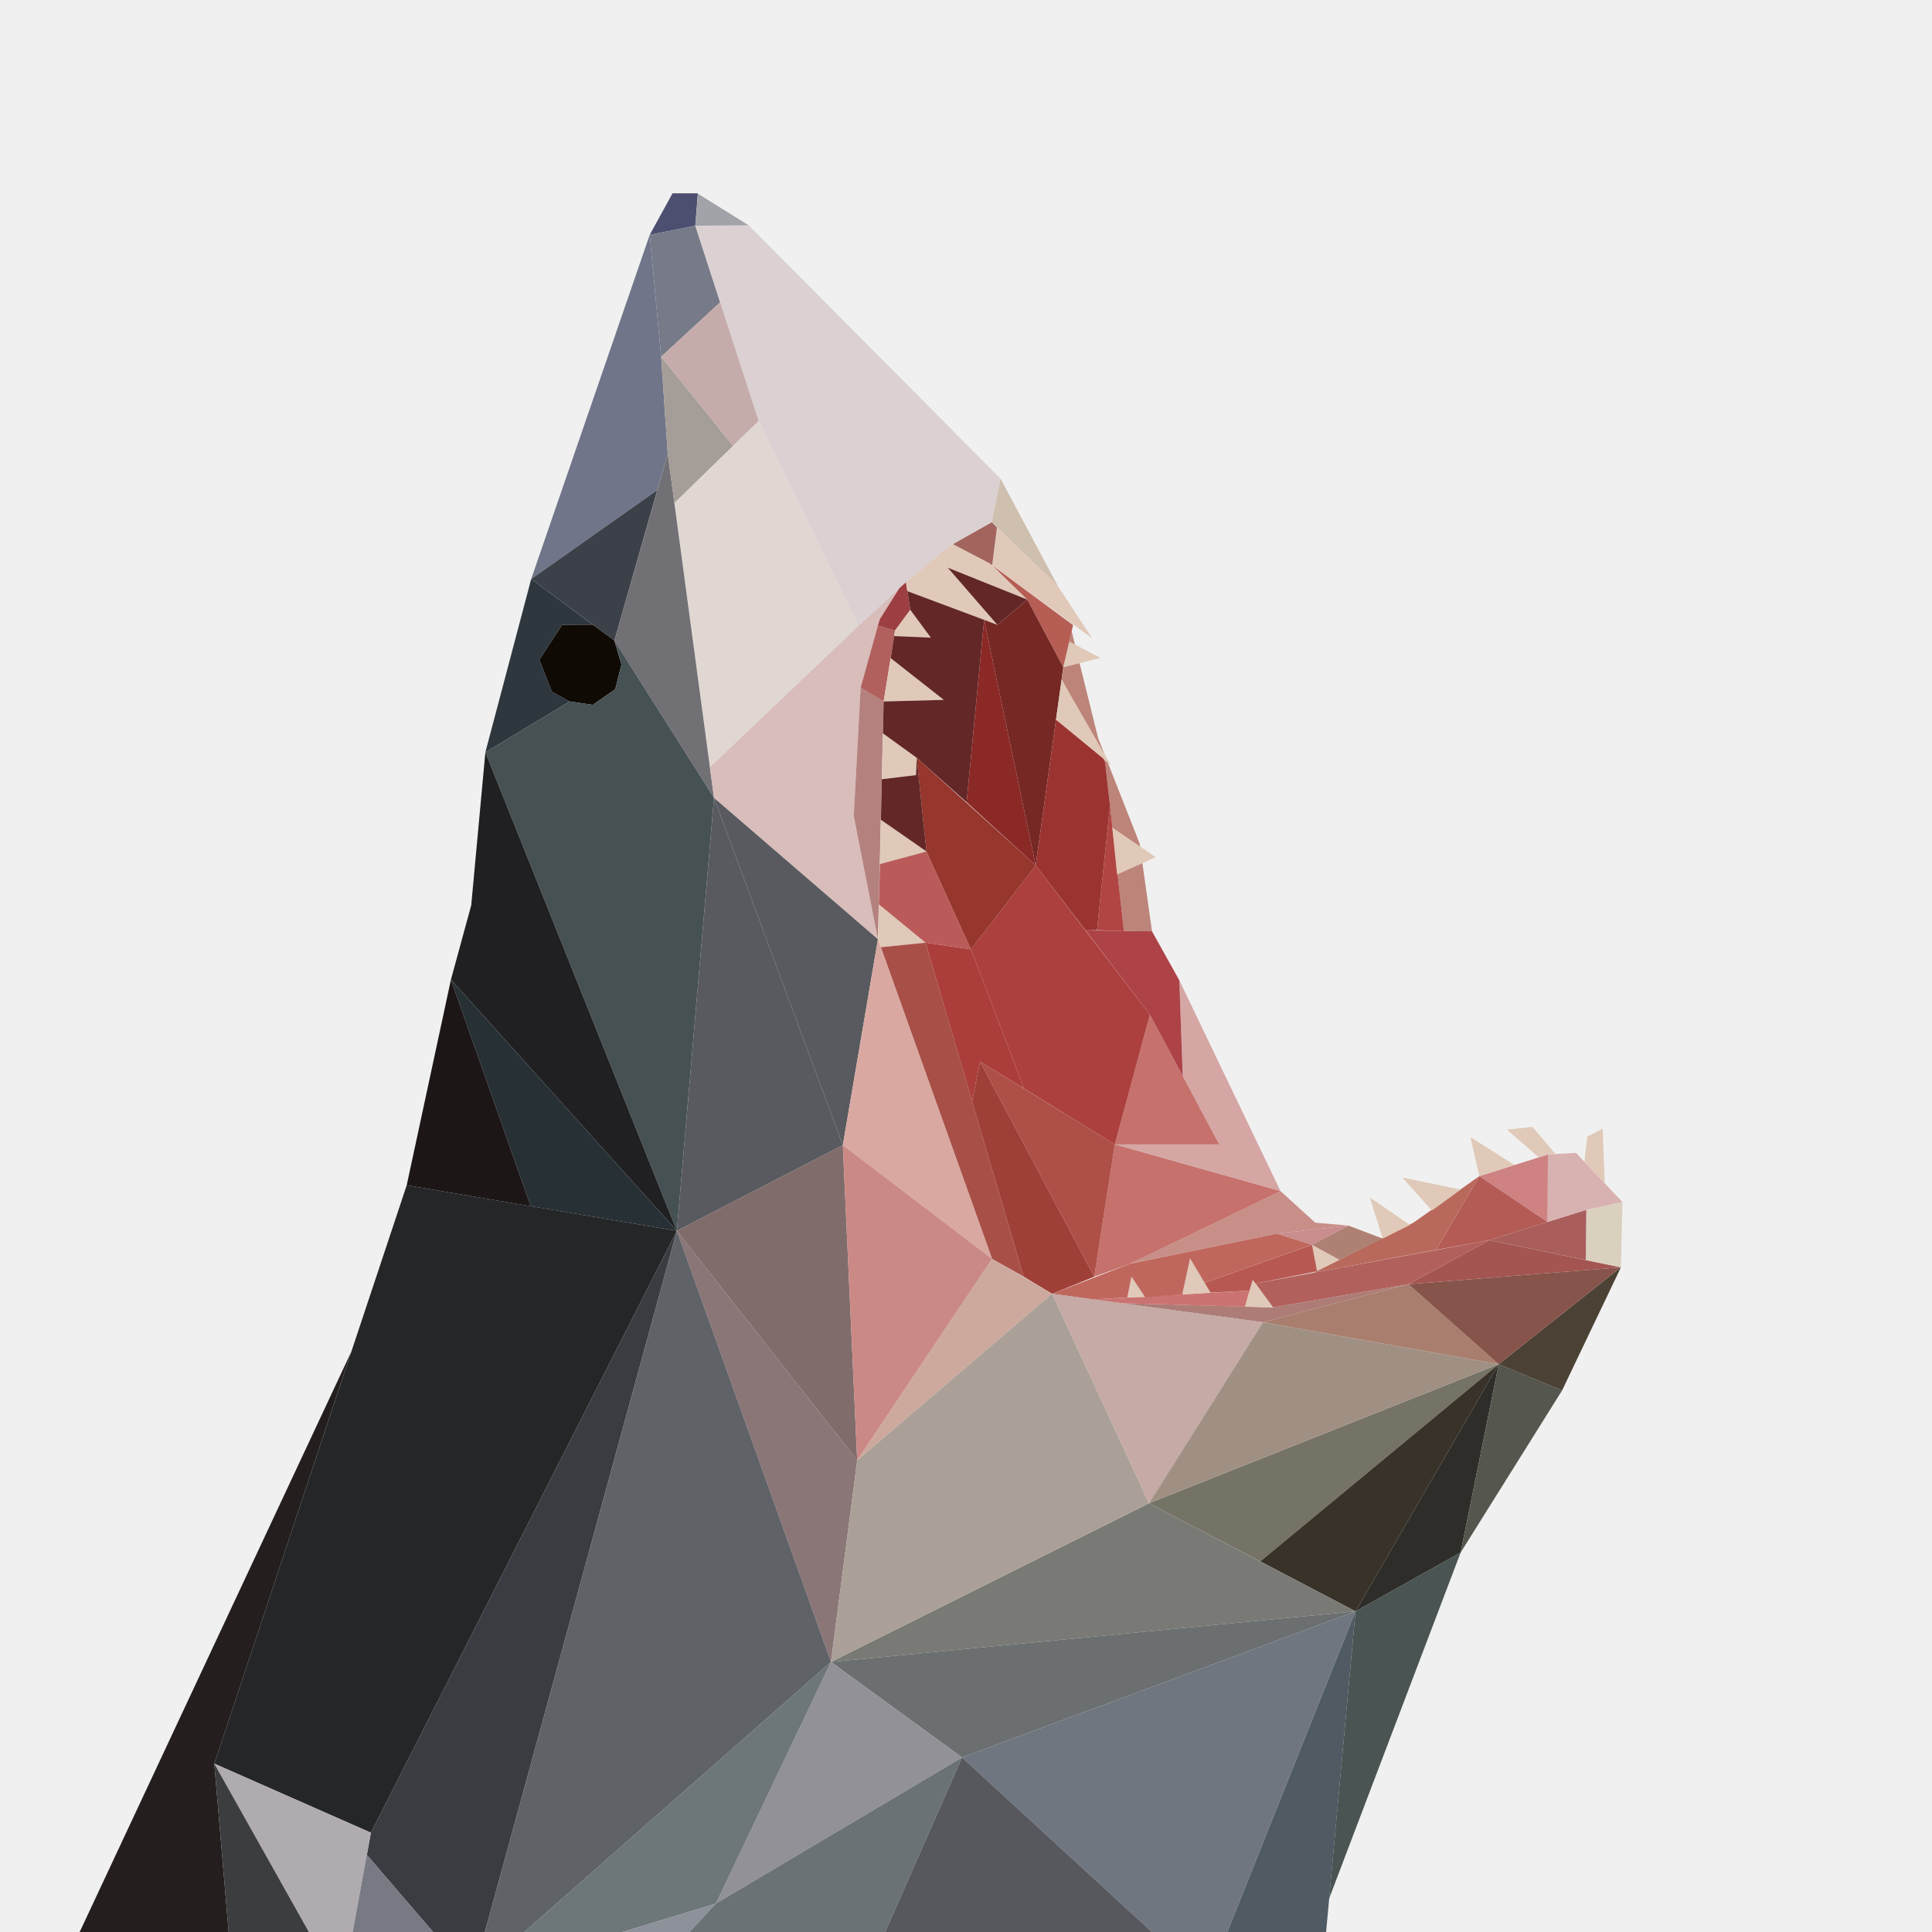
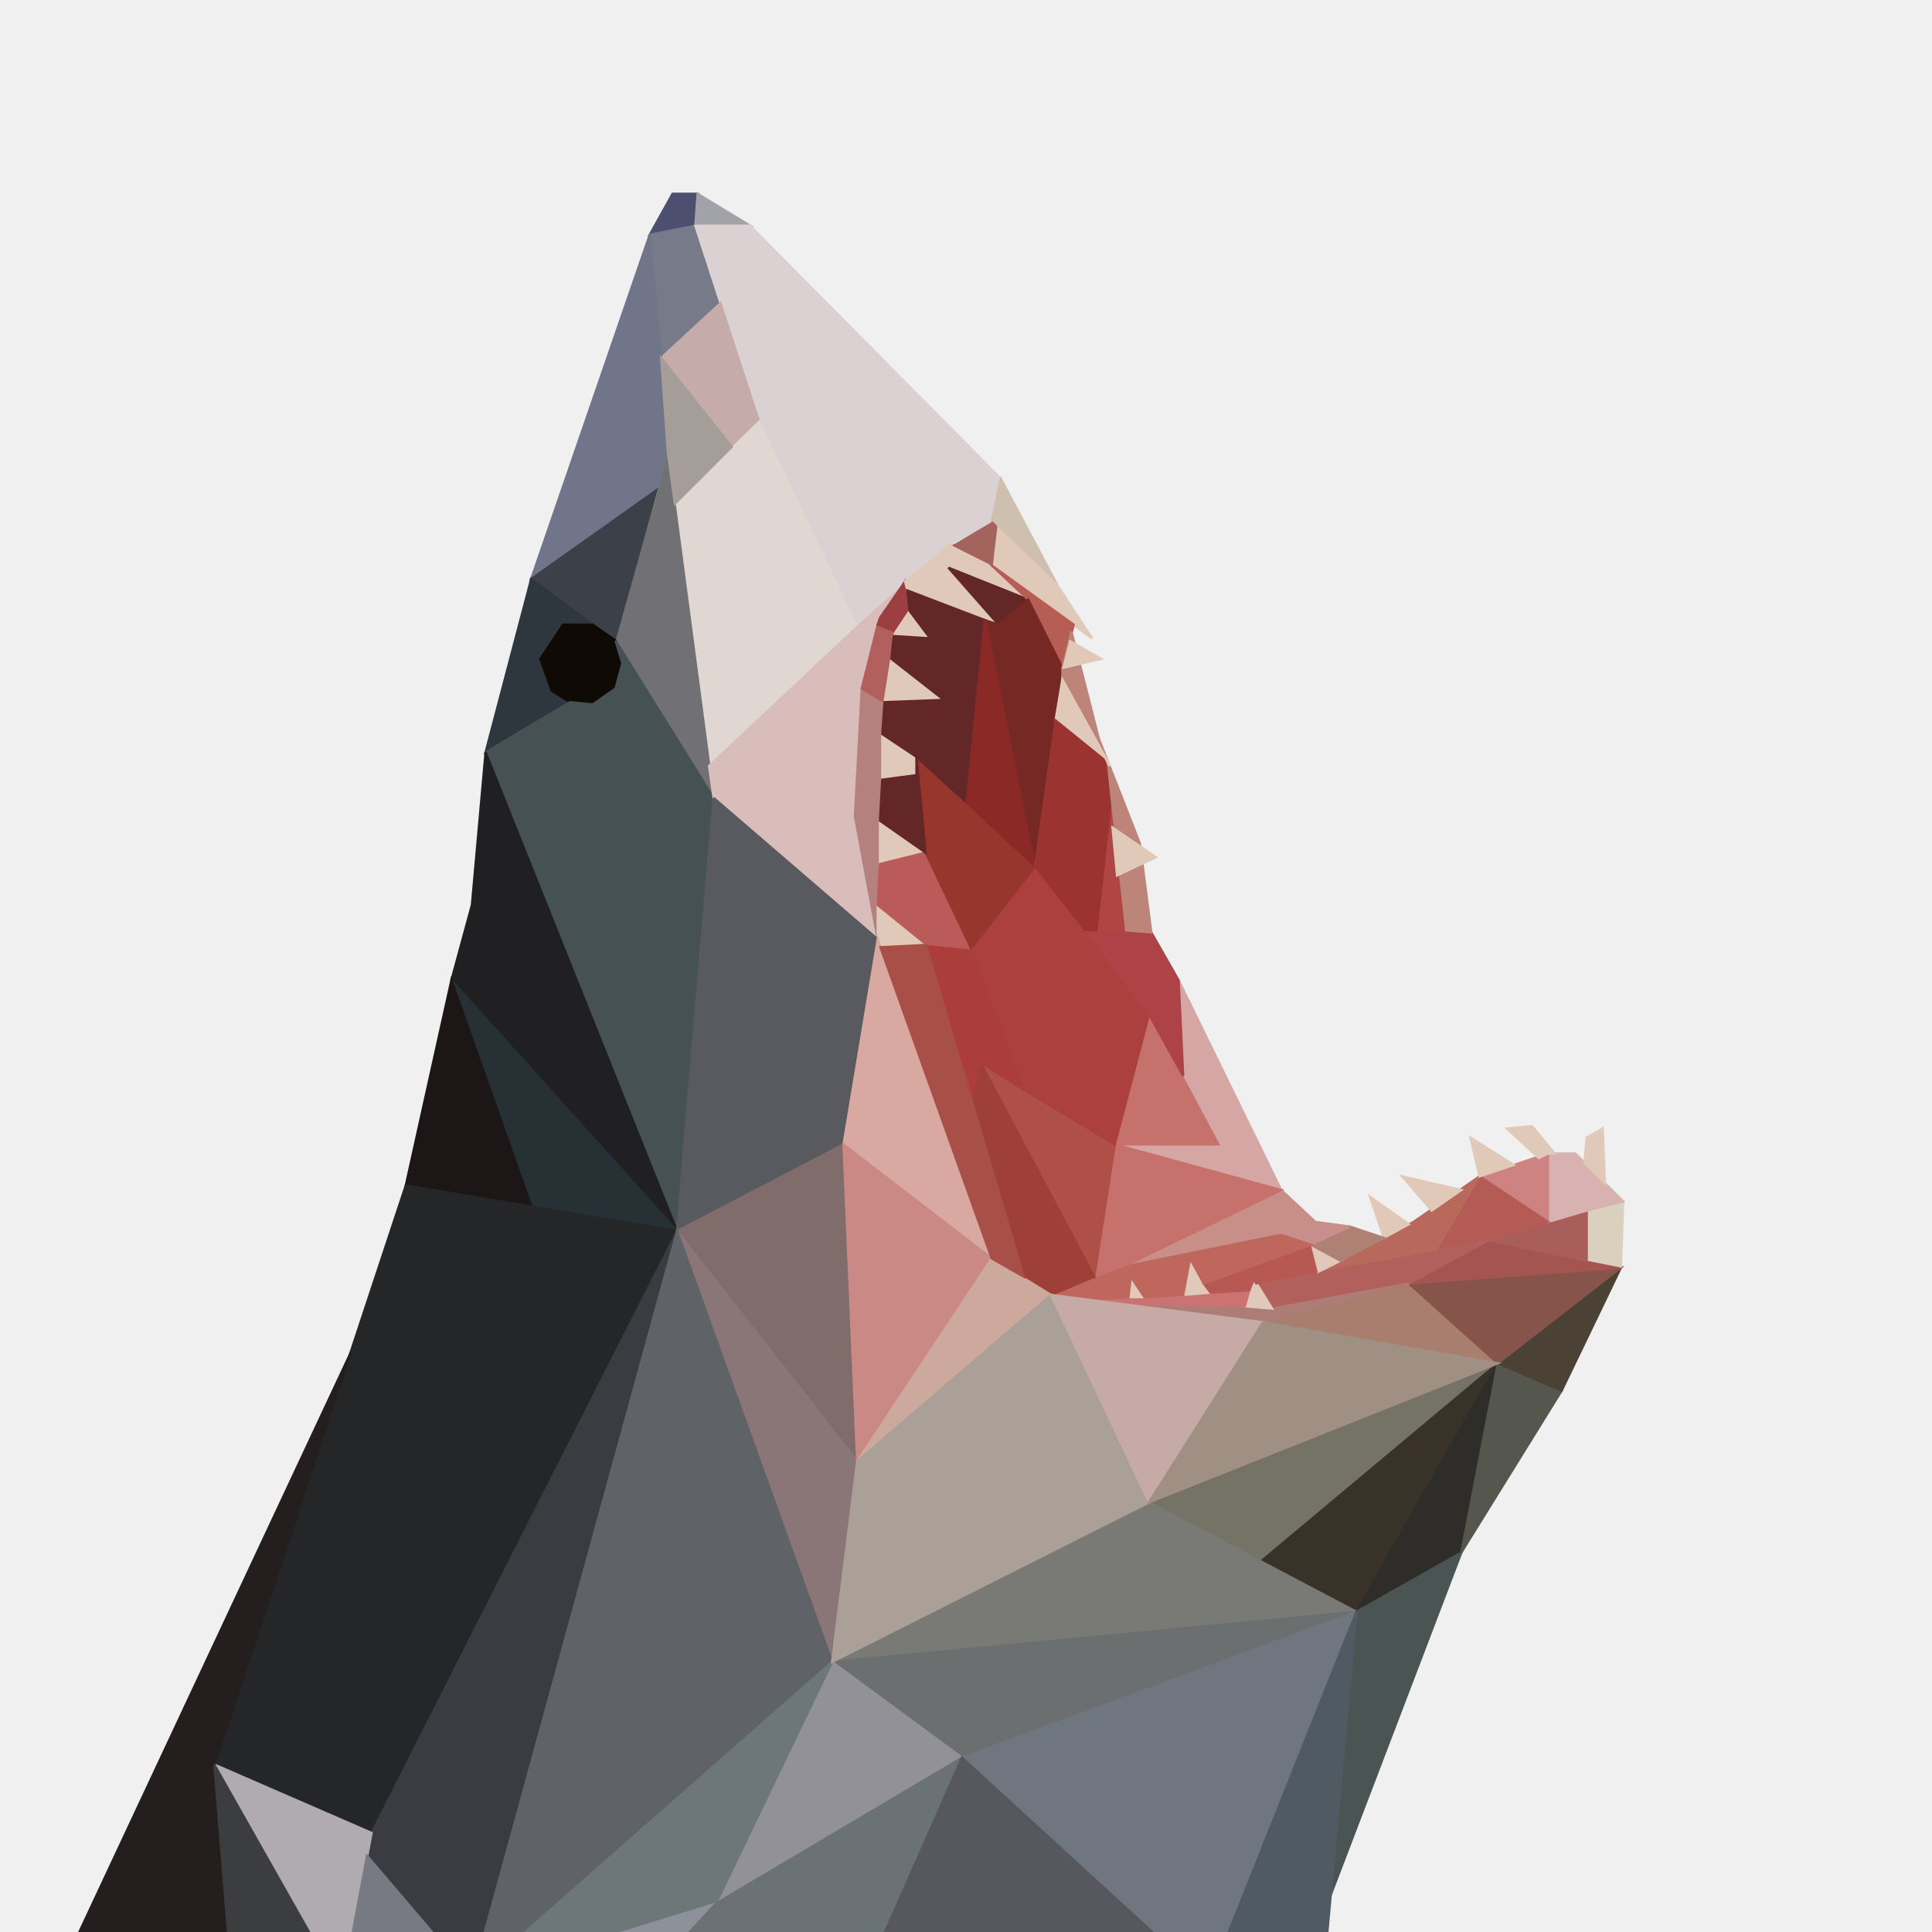
<svg xmlns="http://www.w3.org/2000/svg" width="100%" height="100%" viewBox="0 0 100 100">
  <g transform="scale(1.18) translate(-10, 0)">
-     <path fill="hsl(235, 19%, 37%)" d="M 40.5 9.9 l -2 0.4 l 1 -1.82 l 1.11 0 z" />
-     <path fill="hsl(240, 4%, 65%)" d="M 40.5 9.9 L 42.85 9.89 L 40.62 8.5 Z" />
-     <path fill="hsl(227, 7%, 50%)" d="M 40.5 9.9 L 38.5 10.3 L 39 15.65 L 41.59 13.26 Z" />
-     <path fill="hsl(354, 12%, 84%)" d="M 40.5 9.9 L 42.85 9.89 L 53.89 21 L 53.5 22.91 L 51.65 23.95 L 49.45 25.8 L 47.65 27.46 L 43.28 18.47 Z" />
-     <path fill="hsl(4, 19%, 72%)" d="M 39 15.65 L 41.59 13.26 L 43.28 18.47 L 42.15 19.56 Z" />
-     <path fill="hsl(29, 25%, 75%)" d="M 53.89 21 L 56.41 25.72 L 53.5 22.91 Z" />
-     <path fill="hsl(21, 18%, 85%)" d="M 39.58 22.06 L 41.14 33.65 L 47.65 27.46 L 43.28 18.47 Z" />
-     <path fill="hsl(228, 10%, 49%)" d="M 38.5 10.3 L 33.3 25.4 L 38.83 21.5 L 39.29 19.9 L 39 15.65 Z" />
-     <path fill="hsl(220, 9%, 26%)" d="M 33.3 25.4 L 36.95 28.1 L 38.83 21.5 Z" />
-     <path fill="hsl(252, 2%, 45%)" d="M 39.29 19.9 L 41.32 35 L 36.95 28.1" />
-     <path fill="hsl(26, 7%, 62%)" d="M 39 15.65 L 42.15 19.56 L 39.58 22.06 L 39.29 19.9 Z" />
-     <path fill="hsl(206, 15%, 21%)" d="M 33.3 25.4 L 31.29 33 L 34.99 30.77 L 34.21 30.34 L 33.66 28.94 L 34.66 27.41 L 36 27.4 Z" />
-     <path fill="hsl(30, 55%, 4%)" d="M 36 27.4 L 34.66 27.41 L 33.66 28.94 L 34.21 30.34 L 34.99 30.77 L 36 30.92 L 36.99 30.23 L 37.26 29.15 L 36.95 28.1 Z" />
-     <path fill="hsl(189, 9%, 30%)" d="M 31.29 33 L 39.69 53.99 L 41.32 35 L 36.95 28.1 L 37.26 29.15 L 36.99 30.23 L 36 30.92 L 34.99 30.77 Z" />
-     <path fill="hsl(240, 3%, 13%)" d="M 31.29 33 L 30.67 39.71 L 29.78 42.97 L 39.69 53.99 Z" />
-     <path fill="hsl(201, 15%, 18%)" d="M 29.78 42.97 L 33.28 52.91 L 39.69 53.99 Z" />
-     <path fill="hsl(0, 12%, 10%)" d="M 29.78 42.97 L 27.84 51.99 L 33.28 52.91 Z" />
-     <path fill="hsl(220, 4%, 15%)" d="M 27.84 51.99 L 19.4 77.36 L 26.27 80.39 L 39.69 53.99 Z" />
-     <path fill="hsl(218, 6%, 24%)" d="M 39.69 53.99 L 30.72 86.75 L 26.09 81.36 L 26.27 80.39 Z" />
-     <path fill="hsl(312, 3%, 68%)" d="M 19.4 77.36 L 25 87.33 L 26.27 80.39 Z" />
-     <path fill="hsl(0, 9%, 13%)" d="M 19.4 77.36 L 20.34 88.39 L 12.8 86.23 L 25.41 59.29 Z" />
-     <path fill="hsl(220, 2%, 24%)" d="M 19.4 77.36 L 25 87.33 L 30.72 86.75 L 34.41 91.08 L 20.34 88.39 Z" />
-     <path fill="hsl(225, 5%, 49%)" d="M 26.09 81.36 L 30.72 86.75 L 25 87.33 Z" />
-     <path fill="hsl(230, 3%, 36%)" d="M 41.32 35 L 46.97 50.23 L 39.69 53.99 Z" />
-     <path fill="hsl(6, 9%, 46%)" d="M 39.69 53.99 L 47.6 64.06 L 46.97 50.23 Z" />
-     <path fill="hsl(354, 8%, 50%)" d="M 39.69 53.99 L 47.6 64.06 L 46.45 72.9 Z" />
-     <path fill="hsl(218, 4%, 39%)" d="M 39.69 53.99 L 46.45 72.9 L 30.72 86.75 Z" />
-     <path fill="hsl(6, 28%, 79%)" d="M 41.14 33.65 L 47.65 27.46 L 49.45 25.8 L 48.6 27.15 L 47.75 30.17 L 47.45 35.79 L 48.51 41.2 L 41.32 35 Z" />
-     <path fill="hsl(16, 26%, 55%)" d="M 65.4 58 L 71.78 56.33 L 75.74 59.84 Z" />
-     <path fill="hsl(48, 7%, 43%)" d="M 75.74 59.84 L 65.28 68.49 L 60.4 65.94 Z" />
-     <path fill="hsl(35, 18%, 19%)" d="M 75.74 59.84 L 69.46 70.68 L 65.28 68.49 Z" />
-     <path fill="hsl(48, 6%, 17%)" d="M 75.74 59.84 L 74.07 68.1 L 69.46 70.68 Z" />
-     <path fill="hsl(72, 6%, 32%)" d="M 75.74 59.84 L 78.52 60.99 L 74.07 68.1 Z" />
-     <path fill="hsl(32, 18%, 25%)" d="M 75.74 59.84 L 81.1 55.59 L 78.52 60.99 Z" />
-     <path fill="hsl(9, 28%, 41%)" d="M 75.74 59.84 L 71.78 56.33 L 81.1 55.59 Z" />
-     <path fill="hsl(72, 2%, 47%)" d="M 60.4 65.94 L 46.45 72.9 L 69.46 70.68 Z" />
-     <path fill="hsl(192, 2%, 43%)" d="M 46.45 72.9 L 52.2 77.09 L 69.46 70.68 Z" />
-     <path fill="hsl(250, 3%, 58%)" d="M 46.45 72.9 L 41.4 83.5 L 52.2 77.09 Z" />
-     <path fill="hsl(195, 5%, 45%)" d="M 46.45 72.9 L 41.4 83.5 L 30.72 86.75 Z" />
-     <path fill="hsl(225, 6%, 58%)" d="M 41.4 83.5 L 30.72 86.75 L 34.41 91.08 Z" />
-     <path fill="hsl(202, 5%, 44%)" d="M 52.2 77.09 L 46.1 90.94 L 34.41 91.08 L 41.4 83.5 Z" />
-     <path fill="hsl(215, 7%, 47%)" d="M 52.2 77.09 L 62.95 86.97 L 69.46 70.68 Z" />
-     <path fill="hsl(218, 4%, 35%)" d="M 52.2 77.09 L 46.1 90.94 L 62.95 86.97 Z" />
-     <path fill="hsl(168, 6%, 31%)" d="M 69.46 70.68 L 68.3 83.28 L 74.07 68.1 Z" />
-     <path fill="hsl(208, 11%, 35%)" d="M 69.46 70.68 L 68.15 84.95 L 62.95 86.97 Z" />
-     <path fill="hsl(231, 12%, 23%)" d="M 46.1 90.94 L 63.14 88.67 L 68.15 84.95 L 62.95 86.97 Z" />
-     <path fill="hsl(3, 34%, 48%)" d="M 81.1 55.59 L 75.32 54.4 L 71.78 56.33 Z" />
-     <path fill="hsl(39, 28%, 80%)" d="M 81.1 55.59 L 81.17 52.74 L 79.58 53.07 L 79.56 55.27" />
-     <path fill="hsl(2, 31%, 51%)" d="M 79.58 53.07 L 75.32 54.4 L 79.56 55.27 Z" />
-     <path fill="hsl(3, 26%, 60%)" d="M 48.51 41.2 L 48.76 30.77 L 47.75 30.17 L 47.45 35.79 Z" />
-     <path fill="hsl(2, 35%, 53%)" d="M 47.75 30.17 L 48.76 30.77 L 49.26 27.66 L 48.51 27.44 Z" />
-     <path fill="hsl(358, 43%, 43%)" d="M 48.51 27.44 L 49.26 27.66 L 49.93 26.75 L 49.74 25.54 L 49.45 25.8 L 48.6 27.15 Z" />
-     <path fill="hsl(26, 40%, 80%)" d="M 49.8 25.93 L 53.75 27.41 L 51.12 24.39 L 49.74 25.54 Z" />
-     <path fill="hsl(26, 40%, 80%)" d="M 49.93 26.75 L 50.83 27.97 L 49.22 27.9 L 49.26 27.66 Z" />
-     <path fill="hsl(26, 40%, 80%)" d="M 51.57 24.9 L 55.06 26.3 L 53.41 24.71 L 51.8 23.87 L 51.65 23.95 L 51.12 24.39 Z" />
-     <path fill="hsl(26, 40%, 80%)" d="M 56.41 25.72 L 57.91 28 L 53.52 24.8 L 53.73 23.14 Z" />
-     <path fill="hsl(6, 27%, 50%)" d="M 53.5 22.91 L 53.73 23.14 L 53.52 24.8 L 53.41 24.71 L 51.8 23.87" />
-     <path fill="hsl(26, 39%, 80%)" d="M 49.07 28.87 L 51.4 30.7 L 48.76 30.77 Z" />
-     <path fill="hsl(26, 39%, 80%)" d="M 48.73 32.17 L 50.21 33.24 L 50.18 34 L 48.68 34.18 Z" />
-     <path fill="hsl(26, 39%, 80%)" d="M 48.64 35.96 L 50.64 37.35 L 48.6 37.9 Z" />
-     <path fill="hsl(26, 39%, 80%)" d="M 48.55 39.67 L 50.6 41.35 L 48.64 41.55 L 48.51 41.2 Z" />
-     <path fill="hsl(0, 33%, 77%)" d="M 81.17 52.73 L 79.13 50.57 L 77.9 50.64 L 77.88 53.6 L 79.58 53.07 Z" />
-     <path fill="hsl(0, 44%, 66%)" d="M 77.9 50.64 L 74.89 51.59 L 77.88 53.6 Z" />
-     <path fill="hsl(4, 39%, 52%)" d="M 74.89 51.59 L 73 54.82 L 75.32 54.4 L 77.88 53.6 Z" />
-     <path fill="hsl(3, 36%, 53%)" d="M 75.32 54.4 L 71.78 56.33 L 65.84 57.35 L 65.07 56.3 Z" />
-     <path fill="hsl(7, 25%, 57%)" d="M 71.78 56.33 L 65.84 57.35 L 59.14 57.16 L 65.4 58.0" />
-     <path fill="hsl(26, 39%, 80%)" d="M 65.84 57.35 L 64.95 56.14 L 64.61 57.32 Z" />
-     <path fill="hsl(1, 46%, 62%)" d="M 64.81 56.61 L 57.95 57 L 59.14 57.16 L 64.61 57.32 Z" />
-     <path fill="hsl(9, 40%, 54%)" d="M 74.89 51.59 L 72 53.63 L 67.61 55.83 L 73 54.82 Z" />
-     <path fill="hsl(26, 39%, 80%)" d="M 80.39 51.91 L 80.3 49.51 L 79.62 49.86 L 79.5 50.97 Z" />
-     <path fill="hsl(26, 39%, 80%)" d="M 78.23 50.62 L 77.22 49.43 L 76.1 49.55 L 77.49 50.76 L 77.9 50.64 Z" />
-     <path fill="hsl(26, 39%, 80%)" d="M 76.43 51.1 L 74.5 49.88 L 74.89 51.59 Z" />
-     <path fill="hsl(26, 39%, 80%)" d="M 74.07 52.18 L 71.51 51.65 L 72.81 53.1 Z" />
-     <path fill="hsl(26, 39%, 80%)" d="M 71.85 53.73 L 70.09 52.53 L 70.65 54.33 Z" />
-     <path fill="hsl(26, 39%, 80%)" d="M 68.75 55.26 L 67.54 54.6 L 67.77 55.75 Z" />
-     <path fill="hsl(26, 39%, 80%)" d="M 63.1 56.7 L 62.2 55.2 L 61.86 56.78 Z" />
-     <path fill="hsl(26, 39%, 80%)" d="M 60.23 56.9 L 59.63 56 L 59.45 56.91 Z" />
-     <path fill="hsl(13, 27%, 57%)" d="M 70.65 54.33 L 69.15 53.76 L 67.54 54.6 L 68.75 55.26 Z" />
-     <path fill="hsl(4, 41%, 52%)" d="M 67.55 54.6 L 62.84 56.27 L 63.1 56.7 L 64.81 56.61 L 64.95 56.14 L 65.07 56.3 L 67.61 55.8 L 67.77 55.75" />
-     <path fill="hsl(0, 36%, 67%)" d="M 69.15 53.76 L 66 54.11 L 67.55 54.6 Z" />
-     <path fill="hsl(6, 44%, 56%)" d="M 66 54.11 L 59.58 55.43 L 56.15 56.75 L 57.95 57 L 59.45 56.91 L 59.63 56 L 60.23 56.9 L 61.86 56.78 L 62.2 55.2 L 62.84 56.27 L 67.54 54.6 Z" />
-     <path fill="hsl(5, 37%, 66%)" d="M 69.15 53.76 L 67.69 53.63 L 66.17 52.25 L 59.58 55.43 L 66 54.11 Z" />
-     <path fill="hsl(2, 37%, 74%)" d="M 66.17 52.25 L 61.73 43 L 61.88 47.2 L 63.48 50.2 L 58.9 50.2 Z" />
-     <path fill="hsl(3, 44%, 60%)" d="M 61.88 47.2 L 60.44 44.51 L 58.9 50.2 L 58 56 L 59.58 55.43 L 66.17 52.25 L 58.9 50.2 L 63.48 50.2" />
-     <path fill="hsl(5, 42%, 48%)" d="M 58.9 50.2 L 52.99 46.57 L 58 56 Z" />
-     <path fill="hsl(5, 48%, 42%)" d="M 52.99 46.57 L 52.64 48.31 L 54.9 56 L 56.15 56.75 L 58 56 Z" />
-     <path fill="hsl(1, 47%, 46%)" d="M 60.44 44.51 L 55.43 37.96 L 52.59 41.64 L 54.92 47.75 L 58.9 50.2 Z" />
-     <path fill="hsl(2, 49%, 45%)" d="M 52.59 41.64 L 50.6 41.35 L 52.64 48.31 L 52.99 46.57 L 54.92 47.75 Z" />
-     <path fill="hsl(1, 41%, 54%)" d="M 52.59 41.64 L 50.64 37.35 L 48.6 37.9 L 48.55 39.67 L 50.6 41.35 Z" />
-     <path fill="hsl(6, 55%, 38%)" d="M 55.43 37.96 L 50.21 33.24 L 50.64 37.35 L 52.59 41.64 Z" />
-     <path fill="hsl(0, 44%, 27%)" d="M 50.21 33.24 L 50.18 34 L 48.68 34.18 L 48.64 35.96 L 50.64 37.35 Z" />
-     <path fill="hsl(0, 44%, 27%)" d="M 53.17 27.19 L 52.4 35.19 L 50.21 33.24 L 48.73 32.17 L 48.76 30.77 L 51.4 30.7 L 49.07 28.87 L 49.22 27.9 L 50.83 27.97 L 49.93 26.75 L 49.8 25.93 Z" />
-     <path fill="hsl(0, 44%, 27%)" d="M 55.06 26.3 L 53.75 27.41 L 51.57 24.9 Z" />
-     <path fill="hsl(6, 40%, 52%)" d="M 55.06 26.3 L 56.64 29.27 L 57.07 27.42 L 53.52 24.8 Z" />
-     <path fill="hsl(3, 53%, 30%)" d="M 56.64 29.27 L 55.43 37.96 L 53.17 27.19 L 53.75 27.41 L 55.06 26.3 Z" />
-     <path fill="hsl(1, 56%, 35%)" d="M 53.17 27.19 L 52.4 35.19 L 55.43 37.96 Z" />
-     <path fill="hsl(358, 44%, 47%)" d="M 61.73 43 L 60.53 40.85 L 57.62 40.81 L 60.44 44.51 L 61.88 47.2 Z" />
-     <path fill="hsl(9, 34%, 61%)" d="M 60.53 40.85 L 59.99 37 L 58.17 32.38 L 57 27.66 L 56.64 29.27 L 56.57 29.81 L 58.48 33.47 L 59.3 40.84 Z" />
-     <path fill="hsl(1, 45%, 48%)" d="M 58.12 40.8 L 58.69 35.35 L 59.3 40.84 Z" />
-     <path fill="hsl(26, 39%, 80%)" d="M 56.32 31.57 L 58.73 33.57 L 56.57 29.81 Z" />
-     <path fill="hsl(2, 52%, 40%)" d="M 56.32 31.57 L 58.4 33.28 L 58.48 33.47 L 58.69 35.35 L 58.12 40.8 L 57.62 40.81 L 55.43 37.96 Z" />
-     <path fill="hsl(26, 39%, 80%)" d="M 58.79 36.3 L 60.7 37.6 L 59 38.36 Z" />
-     <path fill="hsl(26, 39%, 80%)" d="M 56.91 28.14 L 58.27 28.86 L 56.64 29.27 " />
+     <path stroke="hsl(235, 19%, 37%)" stroke-width=".1" fill="hsl(235, 19%, 37%)" d="M40.5 9.9 l-2 0.4 l1 -1.8 l1.1 0 z" />
+     <path stroke="hsl(240, 4%, 65%)" stroke-width=".1" fill="hsl(240, 4%, 65%)" d="M40.5 9.9 L42.9 9.9 L40.6 8.5 Z" />
+     <path stroke="hsl(227, 7%, 50%)" stroke-width=".1" fill="hsl(227, 7%, 50%)" d="M40.5 9.9 L38.5 10.3 L39 15.7 L41.6 13.3 Z" />
+     <path stroke="hsl(354, 12%, 84%)" stroke-width=".1" fill="hsl(354, 12%, 84%)" d="M40.5 9.9 L42.9 9.9 L53.9 21 L53.5 22.9 L51.6 23.9 L49.5 25.8 L47.6 27.5 L43.3 18.5 Z" />
+     <path stroke="hsl(4, 19%, 72%)" stroke-width=".1" fill="hsl(4, 19%, 72%)" d="M39 15.7 L41.6 13.3 L43.3 18.5 L42.1 19.6 Z" />
+     <path stroke="hsl(29, 25%, 75%)" stroke-width=".1" fill="hsl(29, 25%, 75%)" d="M53.9 21 L56.4 25.7 L53.5 22.9 Z" />
+     <path stroke="hsl(21, 18%, 85%)" stroke-width=".1" fill="hsl(21, 18%, 85%)" d="M39.6 22.1 L41.1 33.6 L47.6 27.5 L43.3 18.5 Z" />
+     <path stroke="hsl(228, 10%, 49%)" stroke-width=".1" fill="hsl(228, 10%, 49%)" d="M38.5 10.3 L33.3 25.4 L38.8 21.5 L39.3 19.9 L39 15.7 Z" />
+     <path stroke="hsl(220, 9%, 26%)" stroke-width=".1" fill="hsl(220, 9%, 26%)" d="M33.3 25.4 L37 28.1 L38.8 21.5 Z" />
+     <path stroke="hsl(252, 2%, 45%)" stroke-width=".1" fill="hsl(252, 2%, 45%)" d="M39.3 19.9 L41.3 35 L37 28.1" />
+     <path stroke="hsl(26, 7%, 62%)" stroke-width=".1" fill="hsl(26, 7%, 62%)" d="M39 15.7 L42.1 19.6 L39.6 22.1 L39.3 19.9 Z" />
+     <path stroke="hsl(206, 15%, 21%)" stroke-width=".1" fill="hsl(206, 15%, 21%)" d="M33.3 25.4 L31.3 33 L35 30.8 L34.2 30.3 L33.7 28.9 L34.7 27.4 L36 27.4 Z" />
+     <path stroke="hsl(30, 55%, 4%)" stroke-width=".1" fill="hsl(30, 55%, 4%)" d="M36 27.4 L34.7 27.4 L33.7 28.9 L34.2 30.3 L35 30.8 L36 30.9 L37 30.2 L37.3 29.1 L37 28.1 Z" />
+     <path stroke="hsl(189, 9%, 30%)" stroke-width=".1" fill="hsl(189, 9%, 30%)" d="M31.3 33 L39.7 54 L41.3 35 L37 28.1 L37.3 29.1 L37 30.2 L36 30.9 L35 30.8 Z" />
+     <path stroke="hsl(240, 3%, 13%)" stroke-width=".1" fill="hsl(240, 3%, 13%)" d="M31.3 33 L30.7 39.7 L29.8 43 L39.7 54 Z" />
+     <path stroke="hsl(201, 15%, 18%)" stroke-width=".1" fill="hsl(201, 15%, 18%)" d="M29.8 43 L33.3 52.9 L39.7 54 Z" />
+     <path stroke="hsl(0, 12%, 10%)" stroke-width=".1" fill="hsl(0, 12%, 10%)" d="M29.8 43 L27.8 52 L33.3 52.9 Z" />
+     <path stroke="hsl(220, 4%, 15%)" stroke-width=".1" fill="hsl(220, 4%, 15%)" d="M27.8 52 L19.4 77.4 L26.3 80.4 L39.7 54 Z" />
+     <path stroke="hsl(218, 6%, 24%)" stroke-width=".1" fill="hsl(218, 6%, 24%)" d="M39.7 54 L30.7 86.8 L26.1 81.4 L26.3 80.4 Z" />
+     <path stroke="hsl(312, 3%, 68%)" stroke-width=".1" fill="hsl(312, 3%, 68%)" d="M19.4 77.4 L25 87.3 L26.3 80.4 Z" />
+     <path stroke="hsl(0, 9%, 13%)" stroke-width=".1" fill="hsl(0, 9%, 13%)" d="M19.4 77.4 L20.3 88.4 L12.8 86.2 L25.4 59.3 Z" />
+     <path stroke="hsl(220, 2%, 24%)" stroke-width=".1" fill="hsl(220, 2%, 24%)" d="M19.4 77.4 L25 87.3 L30.7 86.8 L34.4 91.1 L20.3 88.4 Z" />
+     <path stroke="hsl(225, 5%, 49%)" stroke-width=".1" fill="hsl(225, 5%, 49%)" d="M26.1 81.4 L30.7 86.8 L25 87.3 Z" />
+     <path stroke="hsl(230, 3%, 36%)" stroke-width=".1" fill="hsl(230, 3%, 36%)" d="M41.3 35 L47 50.2 L39.7 54 Z" />
+     <path stroke="hsl(6, 9%, 46%)" stroke-width=".1" fill="hsl(6, 9%, 46%)" d="M39.7 54 L47.6 64.1 L47 50.2 Z" />
+     <path stroke="hsl(354, 8%, 50%)" stroke-width=".1" fill="hsl(354, 8%, 50%)" d="M39.7 54 L47.6 64.1 L46.5 72.9 Z" />
+     <path stroke="hsl(218, 4%, 39%)" stroke-width=".1" fill="hsl(218, 4%, 39%)" d="M39.7 54 L46.5 72.9 L30.7 86.8 Z" />
+     <path stroke="hsl(6, 28%, 79%)" stroke-width=".1" fill="hsl(6, 28%, 79%)" d="M41.1 33.6 L47.6 27.5 L49.5 25.8 L48.6 27.1 L47.8 30.2 L47.5 35.8 L48.5 41.2 L41.3 35 Z" />
+     <path stroke="hsl(16, 26%, 55%)" stroke-width=".1" fill="hsl(16, 26%, 55%)" d="M65.4 58 L71.8 56.3 L75.7 59.8 Z" />
+     <path stroke="hsl(48, 7%, 43%)" stroke-width=".1" fill="hsl(48, 7%, 43%)" d="M75.7 59.8 L65.3 68.5 L60.4 65.9 Z" />
+     <path stroke="hsl(35, 18%, 19%)" stroke-width=".1" fill="hsl(35, 18%, 19%)" d="M75.7 59.8 L69.5 70.7 L65.3 68.5 Z" />
+     <path stroke="hsl(48, 6%, 17%)" stroke-width=".1" fill="hsl(48, 6%, 17%)" d="M75.7 59.8 L74.1 68.1 L69.5 70.7 Z" />
+     <path stroke="hsl(72, 6%, 32%)" stroke-width=".1" fill="hsl(72, 6%, 32%)" d="M75.7 59.8 L78.5 61 L74.1 68.1 Z" />
+     <path stroke="hsl(32, 18%, 25%)" stroke-width=".1" fill="hsl(32, 18%, 25%)" d="M75.7 59.8 L81.1 55.6 L78.5 61 Z" />
+     <path stroke="hsl(9, 28%, 41%)" stroke-width=".1" fill="hsl(9, 28%, 41%)" d="M75.7 59.8 L71.8 56.3 L81.1 55.6 Z" />
+     <path stroke="hsl(72, 2%, 47%)" stroke-width=".1" fill="hsl(72, 2%, 47%)" d="M60.4 65.9 L46.5 72.9 L69.5 70.7 Z" />
+     <path stroke="hsl(192, 2%, 43%)" stroke-width=".1" fill="hsl(192, 2%, 43%)" d="M46.5 72.9 L52.2 77.1 L69.5 70.7 Z" />
+     <path stroke="hsl(250, 3%, 58%)" stroke-width=".1" fill="hsl(250, 3%, 58%)" d="M46.5 72.9 L41.4 83.5 L52.2 77.1 Z" />
+     <path stroke="hsl(195, 5%, 45%)" stroke-width=".1" fill="hsl(195, 5%, 45%)" d="M46.5 72.9 L41.4 83.5 L30.7 86.8 Z" />
+     <path stroke="hsl(225, 6%, 58%)" stroke-width=".1" fill="hsl(225, 6%, 58%)" d="M41.4 83.5 L30.7 86.8 L34.4 91.1 Z" />
+     <path stroke="hsl(202, 5%, 44%)" stroke-width=".1" fill="hsl(202, 5%, 44%)" d="M52.2 77.1 L46.1 90.9 L34.4 91.1 L41.4 83.5 Z" />
+     <path stroke="hsl(215, 7%, 47%)" stroke-width=".1" fill="hsl(215, 7%, 47%)" d="M52.2 77.1 L63 87 L69.5 70.7 Z" />
+     <path stroke="hsl(218, 4%, 35%)" stroke-width=".1" fill="hsl(218, 4%, 35%)" d="M52.2 77.1 L46.1 90.9 L63 87 Z" />
+     <path stroke="hsl(168, 6%, 31%)" stroke-width=".1" fill="hsl(168, 6%, 31%)" d="M69.5 70.7 L68.3 83.3 L74.1 68.1 Z" />
+     <path stroke="hsl(208, 11%, 35%)" stroke-width=".1" fill="hsl(208, 11%, 35%)" d="M69.5 70.7 L68.2 85 L63 87 Z" />
+     <path stroke="hsl(231, 12%, 23%)" stroke-width=".1" fill="hsl(231, 12%, 23%)" d="M46.1 90.9 L63.1 88.7 L68.2 85 L63 87 Z" />
+     <path stroke="hsl(3, 34%, 48%)" stroke-width=".1" fill="hsl(3, 34%, 48%)" d="M81.1 55.6 L75.3 54.4 L71.8 56.3 Z" />
+     <path stroke="hsl(39, 28%, 80%)" stroke-width=".1" fill="hsl(39, 28%, 80%)" d="M81.1 55.6 L81.2 52.7 L79.6 53.1 L79.6 55.3" />
+     <path stroke="hsl(2, 31%, 51%)" stroke-width=".1" fill="hsl(2, 31%, 51%)" d="M79.6 53.1 L75.3 54.4 L79.6 55.3 Z" />
+     <path stroke="hsl(3, 26%, 60%)" stroke-width=".1" fill="hsl(3, 26%, 60%)" d="M48.5 41.2 L48.8 30.8 L47.8 30.2 L47.5 35.8 Z" />
+     <path stroke="hsl(2, 35%, 53%)" stroke-width=".1" fill="hsl(2, 35%, 53%)" d="M47.8 30.2 L48.8 30.8 L49.3 27.7 L48.5 27.4 Z" />
+     <path stroke="hsl(358, 43%, 43%)" stroke-width=".1" fill="hsl(358, 43%, 43%)" d="M48.5 27.4 L49.3 27.7 L49.9 26.8 L49.7 25.5 L49.5 25.8 L48.6 27.1 Z" />
+     <path stroke="hsl(26, 40%, 80%)" stroke-width=".1" fill="hsl(26, 40%, 80%)" d="M49.8 25.9 L53.8 27.4 L51.1 24.4 L49.7 25.5 Z" />
+     <path stroke="hsl(26, 40%, 80%)" stroke-width=".1" fill="hsl(26, 40%, 80%)" d="M49.9 26.8 L50.8 28 L49.2 27.9 L49.3 27.7 Z" />
+     <path stroke="hsl(26, 40%, 80%)" stroke-width=".1" fill="hsl(26, 40%, 80%)" d="M51.6 24.9 L55.1 26.3 L53.4 24.7 L51.8 23.9 L51.6 23.9 L51.1 24.4 Z" />
+     <path stroke="hsl(26, 40%, 80%)" stroke-width=".1" fill="hsl(26, 40%, 80%)" d="M56.4 25.7 L57.9 28 L53.5 24.8 L53.7 23.1 Z" />
+     <path stroke="hsl(6, 27%, 50%)" stroke-width=".1" fill="hsl(6, 27%, 50%)" d="M53.5 22.9 L53.7 23.1 L53.5 24.8 L53.4 24.7 L51.8 23.9" />
+     <path stroke="hsl(26, 39%, 80%)" stroke-width=".1" fill="hsl(26, 39%, 80%)" d="M49.1 28.9 L51.4 30.7 L48.8 30.8 Z" />
+     <path stroke="hsl(26, 39%, 80%)" stroke-width=".1" fill="hsl(26, 39%, 80%)" d="M48.7 32.2 L50.2 33.2 L50.2 34 L48.7 34.2 Z" />
+     <path stroke="hsl(26, 39%, 80%)" stroke-width=".1" fill="hsl(26, 39%, 80%)" d="M48.6 36 L50.6 37.4 L48.6 37.9 Z" />
+     <path stroke="hsl(26, 39%, 80%)" stroke-width=".1" fill="hsl(26, 39%, 80%)" d="M48.5 39.7 L50.6 41.4 L48.6 41.5 L48.5 41.2 Z" />
+     <path stroke="hsl(0, 33%, 77%)" stroke-width=".1" fill="hsl(0, 33%, 77%)" d="M81.2 52.7 L79.1 50.6 L77.9 50.6 L77.9 53.6 L79.6 53.1 Z" />
+     <path stroke="hsl(0, 44%, 66%)" stroke-width=".1" fill="hsl(0, 44%, 66%)" d="M77.9 50.6 L74.9 51.6 L77.9 53.6 Z" />
+     <path stroke="hsl(4, 39%, 52%)" stroke-width=".1" fill="hsl(4, 39%, 52%)" d="M74.9 51.6 L73 54.8 L75.3 54.4 L77.9 53.6 Z" />
+     <path stroke="hsl(3, 36%, 53%)" stroke-width=".1" fill="hsl(3, 36%, 53%)" d="M75.3 54.4 L71.8 56.3 L65.8 57.4 L65.1 56.3 Z" />
+     <path stroke="hsl(7, 25%, 57%)" stroke-width=".1" fill="hsl(7, 25%, 57%)" d="M71.8 56.3 L65.8 57.4 L59.1 57.2 L65.4 58" />
+     <path stroke="hsl(26, 39%, 80%)" stroke-width=".1" fill="hsl(26, 39%, 80%)" d="M65.8 57.4 L65 56.1 L64.6 57.3 Z" />
+     <path stroke="hsl(1, 46%, 62%)" stroke-width=".1" fill="hsl(1, 46%, 62%)" d="M64.8 56.6 L58 57 L59.1 57.2 L64.6 57.3 Z" />
+     <path stroke="hsl(9, 40%, 54%)" stroke-width=".1" fill="hsl(9, 40%, 54%)" d="M74.9 51.6 L72 53.6 L67.6 55.8 L73 54.8 Z" />
+     <path stroke="hsl(26, 39%, 80%)" stroke-width=".1" fill="hsl(26, 39%, 80%)" d="M80.4 51.9 L80.3 49.5 L79.6 49.9 L79.5 51 Z" />
+     <path stroke="hsl(26, 39%, 80%)" stroke-width=".1" fill="hsl(26, 39%, 80%)" d="M78.2 50.6 L77.2 49.4 L76.1 49.5 L77.5 50.8 L77.9 50.6 Z" />
+     <path stroke="hsl(26, 39%, 80%)" stroke-width=".1" fill="hsl(26, 39%, 80%)" d="M76.4 51.1 L74.5 49.9 L74.9 51.6 Z" />
+     <path stroke="hsl(26, 39%, 80%)" stroke-width=".1" fill="hsl(26, 39%, 80%)" d="M74.1 52.2 L71.5 51.6 L72.8 53.1 Z" />
+     <path stroke="hsl(26, 39%, 80%)" stroke-width=".1" fill="hsl(26, 39%, 80%)" d="M71.8 53.7 L70.1 52.5 L70.7 54.3 Z" />
+     <path stroke="hsl(26, 39%, 80%)" stroke-width=".1" fill="hsl(26, 39%, 80%)" d="M68.8 55.3 L67.5 54.6 L67.8 55.8 Z" />
+     <path stroke="hsl(26, 39%, 80%)" stroke-width=".1" fill="hsl(26, 39%, 80%)" d="M63.1 56.7 L62.2 55.2 L61.9 56.8 Z" />
+     <path stroke="hsl(26, 39%, 80%)" stroke-width=".1" fill="hsl(26, 39%, 80%)" d="M60.2 56.9 L59.6 56 L59.5 56.9 Z" />
+     <path stroke="hsl(13, 27%, 57%)" stroke-width=".1" fill="hsl(13, 27%, 57%)" d="M70.7 54.3 L69.2 53.8 L67.5 54.6 L68.8 55.3 Z" />
+     <path stroke="hsl(4, 41%, 52%)" stroke-width=".1" fill="hsl(4, 41%, 52%)" d="M67.5 54.6 L62.8 56.3 L63.1 56.7 L64.8 56.6 L65 56.1 L65.1 56.3 L67.6 55.8 L67.8 55.8" />
+     <path stroke="hsl(0, 36%, 67%)" stroke-width=".1" fill="hsl(0, 36%, 67%)" d="M69.2 53.8 L66 54.1 L67.5 54.6 Z" />
+     <path stroke="hsl(6, 44%, 56%)" stroke-width=".1" fill="hsl(6, 44%, 56%)" d="M66 54.1 L59.6 55.4 L56.1 56.8 L58 57 L59.5 56.9 L59.6 56 L60.2 56.9 L61.9 56.8 L62.2 55.2 L62.8 56.3 L67.5 54.6 Z" />
+     <path stroke="hsl(5, 37%, 66%)" stroke-width=".1" fill="hsl(5, 37%, 66%)" d="M69.2 53.8 L67.7 53.6 L66.2 52.2 L59.6 55.4 L66 54.1 Z" />
+     <path stroke="hsl(2, 37%, 74%)" stroke-width=".1" fill="hsl(2, 37%, 74%)" d="M66.2 52.2 L61.7 43 L61.9 47.2 L63.5 50.2 L58.9 50.2 Z" />
+     <path stroke="hsl(3, 44%, 60%)" stroke-width=".1" fill="hsl(3, 44%, 60%)" d="M61.9 47.2 L60.4 44.5 L58.9 50.2 L58 56 L59.6 55.4 L66.2 52.2 L58.9 50.2 L63.5 50.2" />
+     <path stroke="hsl(5, 42%, 48%)" stroke-width=".1" fill="hsl(5, 42%, 48%)" d="M58.9 50.2 L53 46.6 L58 56 Z" />
+     <path stroke="hsl(5, 48%, 42%)" stroke-width=".1" fill="hsl(5, 48%, 42%)" d="M53 46.6 L52.6 48.3 L54.9 56 L56.1 56.8 L58 56 Z" />
+     <path stroke="hsl(1, 47%, 46%)" stroke-width=".1" fill="hsl(1, 47%, 46%)" d="M60.4 44.5 L55.4 38 L52.6 41.6 L54.9 47.8 L58.9 50.2 Z" />
+     <path stroke="hsl(2, 49%, 45%)" stroke-width=".1" fill="hsl(2, 49%, 45%)" d="M52.6 41.6 L50.6 41.4 L52.6 48.3 L53 46.6 L54.9 47.8 Z" />
+     <path stroke="hsl(1, 41%, 54%)" stroke-width=".1" fill="hsl(1, 41%, 54%)" d="M52.6 41.6 L50.6 37.4 L48.6 37.9 L48.5 39.7 L50.6 41.4 Z" />
+     <path stroke="hsl(6, 55%, 38%)" stroke-width=".1" fill="hsl(6, 55%, 38%)" d="M55.4 38 L50.2 33.2 L50.6 37.4 L52.6 41.6 Z" />
+     <path stroke="hsl(0, 44%, 27%)" stroke-width=".1" fill="hsl(0, 44%, 27%)" d="M50.2 33.2 L50.2 34 L48.7 34.2 L48.6 36 L50.6 37.4 Z" />
+     <path stroke="hsl(0, 44%, 27%)" stroke-width=".1" fill="hsl(0, 44%, 27%)" d="M53.2 27.2 L52.4 35.2 L50.2 33.2 L48.7 32.2 L48.8 30.8 L51.4 30.7 L49.1 28.9 L49.2 27.9 L50.8 28 L49.9 26.8 L49.8 25.9 Z" />
+     <path stroke="hsl(0, 44%, 27%)" stroke-width=".1" fill="hsl(0, 44%, 27%)" d="M55.1 26.3 L53.8 27.4 L51.6 24.9 Z" />
+     <path stroke="hsl(6, 40%, 52%)" stroke-width=".1" fill="hsl(6, 40%, 52%)" d="M55.1 26.3 L56.6 29.3 L57.1 27.4 L53.5 24.8 Z" />
+     <path stroke="hsl(3, 53%, 30%)" stroke-width=".1" fill="hsl(3, 53%, 30%)" d="M56.6 29.3 L55.4 38 L53.2 27.2 L53.8 27.4 L55.1 26.3 Z" />
+     <path stroke="hsl(1, 56%, 35%)" stroke-width=".1" fill="hsl(1, 56%, 35%)" d="M53.2 27.2 L52.4 35.2 L55.4 38 Z" />
+     <path stroke="hsl(358, 44%, 47%)" stroke-width=".1" fill="hsl(358, 44%, 47%)" d="M61.7 43 L60.5 40.9 L57.6 40.8 L60.4 44.5 L61.9 47.2 Z" />
+     <path stroke="hsl(9, 34%, 61%)" stroke-width=".1" fill="hsl(9, 34%, 61%)" d="M60.5 40.9 L60 37 L58.2 32.4 L57 27.7 L56.6 29.3 L56.6 29.8 L58.5 33.5 L59.3 40.8 Z" />
+     <path stroke="hsl(1, 45%, 48%)" stroke-width=".1" fill="hsl(1, 45%, 48%)" d="M58.1 40.8 L58.7 35.4 L59.3 40.8 Z" />
+     <path stroke="hsl(26, 39%, 80%)" stroke-width=".1" fill="hsl(26, 39%, 80%)" d="M56.3 31.6 L58.7 33.6 L56.6 29.8 Z" />
+     <path stroke="hsl(2, 52%, 40%)" stroke-width=".1" fill="hsl(2, 52%, 40%)" d="M56.3 31.6 L58.4 33.3 L58.5 33.5 L58.7 35.4 L58.1 40.8 L57.6 40.8 L55.4 38 Z" />
+     <path stroke="hsl(26, 39%, 80%)" stroke-width=".1" fill="hsl(26, 39%, 80%)" d="M58.8 36.3 L60.7 37.6 L59 38.4 Z" />
+     <path stroke="hsl(26, 39%, 80%)" stroke-width=".1" fill="hsl(26, 39%, 80%)" d="M56.9 28.1 L58.3 28.9 L56.6 29.3" />
    <text transform="rotate(-35)" transform-origin="50 60" x="80" y="60" font-size="15" fill="white">
            A!
        </text>
-     <path fill="hsl(223, 4%, 36%)" d="M 41.32 35 L 48.51 41.2 L 46.97 50.23 Z" />
-     <path fill="hsl(9, 42%, 74%)" d="M 48.51 41.2 L 53.52 55.22 L 46.97 50.23 Z" />
-     <path fill="hsl(3, 40%, 66%)" d="M 46.97 50.23 L 53.52 55.22 L 47.6 64.06 Z" />
-     <path fill="hsl(15, 32%, 71%)" d="M 53.52 55.22 L 56.15 56.75 L 47.6 64.06 Z" />
-     <path fill="hsl(28, 10%, 63%)" d="M 47.6 64.06 L 56.15 56.75 L 60.4 65.94 L 46.45 72.9 Z" />
-     <path fill="hsl(8, 21%, 71%)" d="M 56.15 56.75 L 65.4 58 L 60.4 65.94 Z" />
-     <path fill="hsl(27, 13%, 57%)" d="M 65.4 58 L 75.74 59.84 L 60.4 65.94 Z" />
-     <path fill="hsl(5, 40%, 47%)" d="M 50.6 41.35 L 54.9 56 L 53.52 55.22 L 48.64 41.55 Z" />
+     <path stroke="hsl(223, 4%, 36%)" stroke-width=".1" fill="hsl(223, 4%, 36%)" d="M41.3 35 L48.5 41.2 L47 50.2 Z" />
+     <path stroke="hsl(9, 42%, 74%)" stroke-width=".1" fill="hsl(9, 42%, 74%)" d="M48.5 41.2 L53.5 55.2 L47 50.2 Z" />
+     <path stroke="hsl(3, 40%, 66%)" stroke-width=".1" fill="hsl(3, 40%, 66%)" d="M47 50.2 L53.5 55.2 L47.6 64.1 Z" />
+     <path stroke="hsl(15, 32%, 71%)" stroke-width=".1" fill="hsl(15, 32%, 71%)" d="M53.5 55.2 L56.1 56.8 L47.6 64.1 Z" />
+     <path stroke="hsl(28, 10%, 63%)" stroke-width=".1" fill="hsl(28, 10%, 63%)" d="M47.6 64.1 L56.1 56.8 L60.4 65.9 L46.5 72.9 Z" />
+     <path stroke="hsl(8, 21%, 71%)" stroke-width=".1" fill="hsl(8, 21%, 71%)" d="M56.1 56.8 L65.4 58 L60.4 65.9 Z" />
+     <path stroke="hsl(27, 13%, 57%)" stroke-width=".1" fill="hsl(27, 13%, 57%)" d="M65.4 58 L75.7 59.8 L60.4 65.9 Z" />
+     <path stroke="hsl(5, 40%, 47%)" stroke-width=".1" fill="hsl(5, 40%, 47%)" d="M50.6 41.4 L54.9 56 L53.5 55.2 L48.6 41.5 " />
  </g>
</svg>
